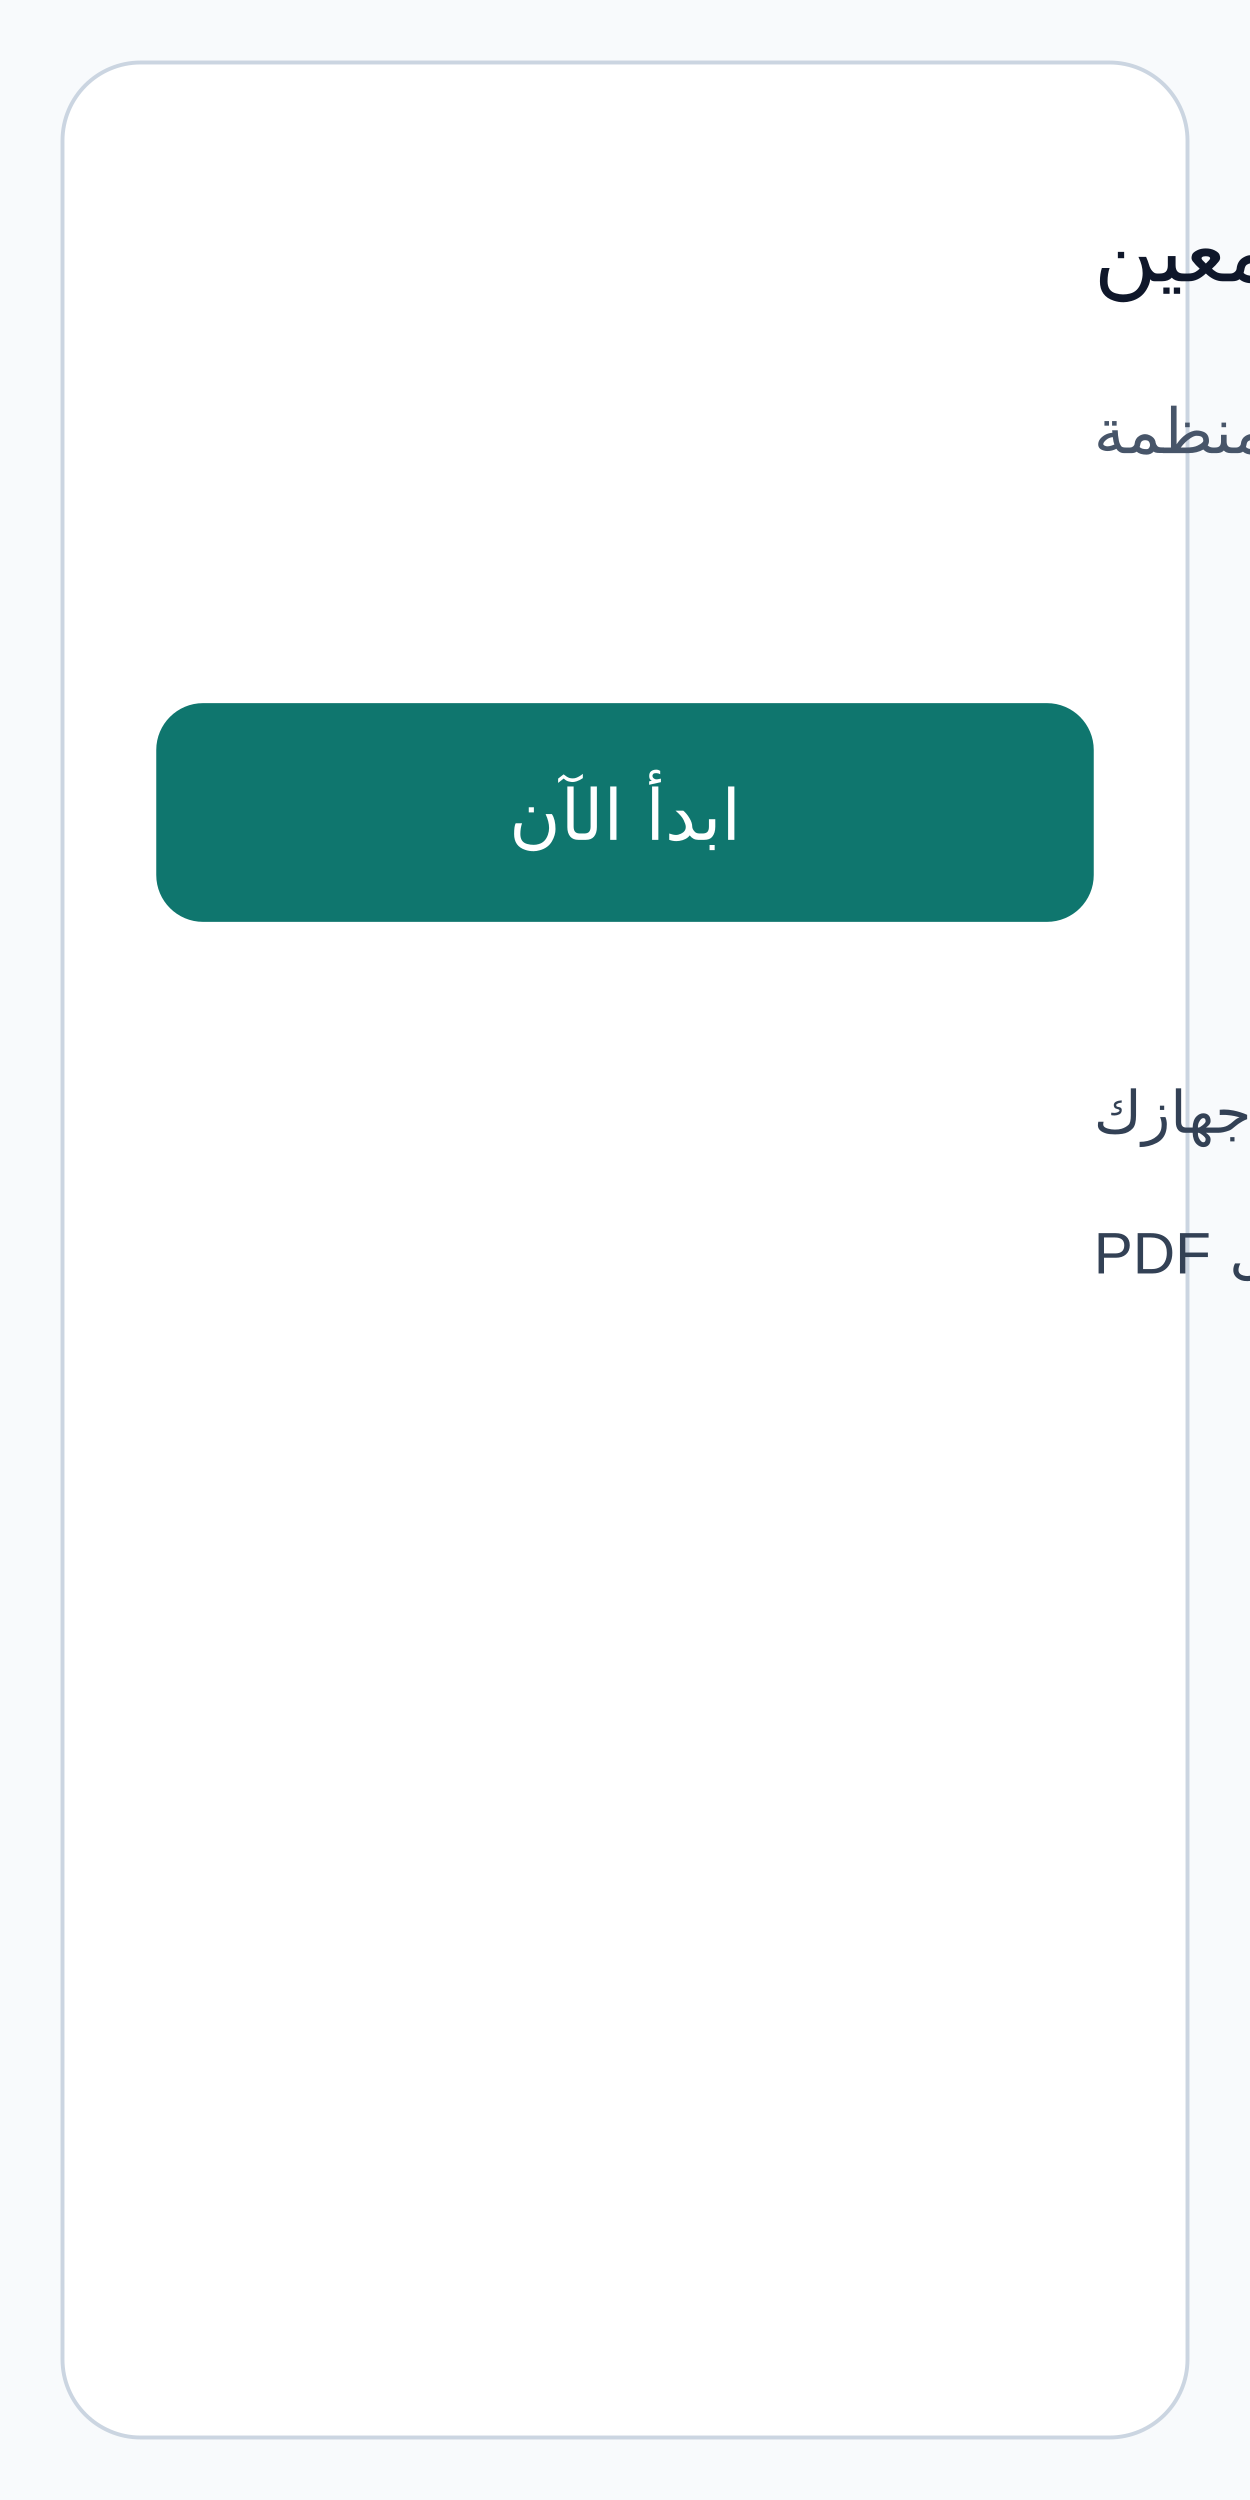
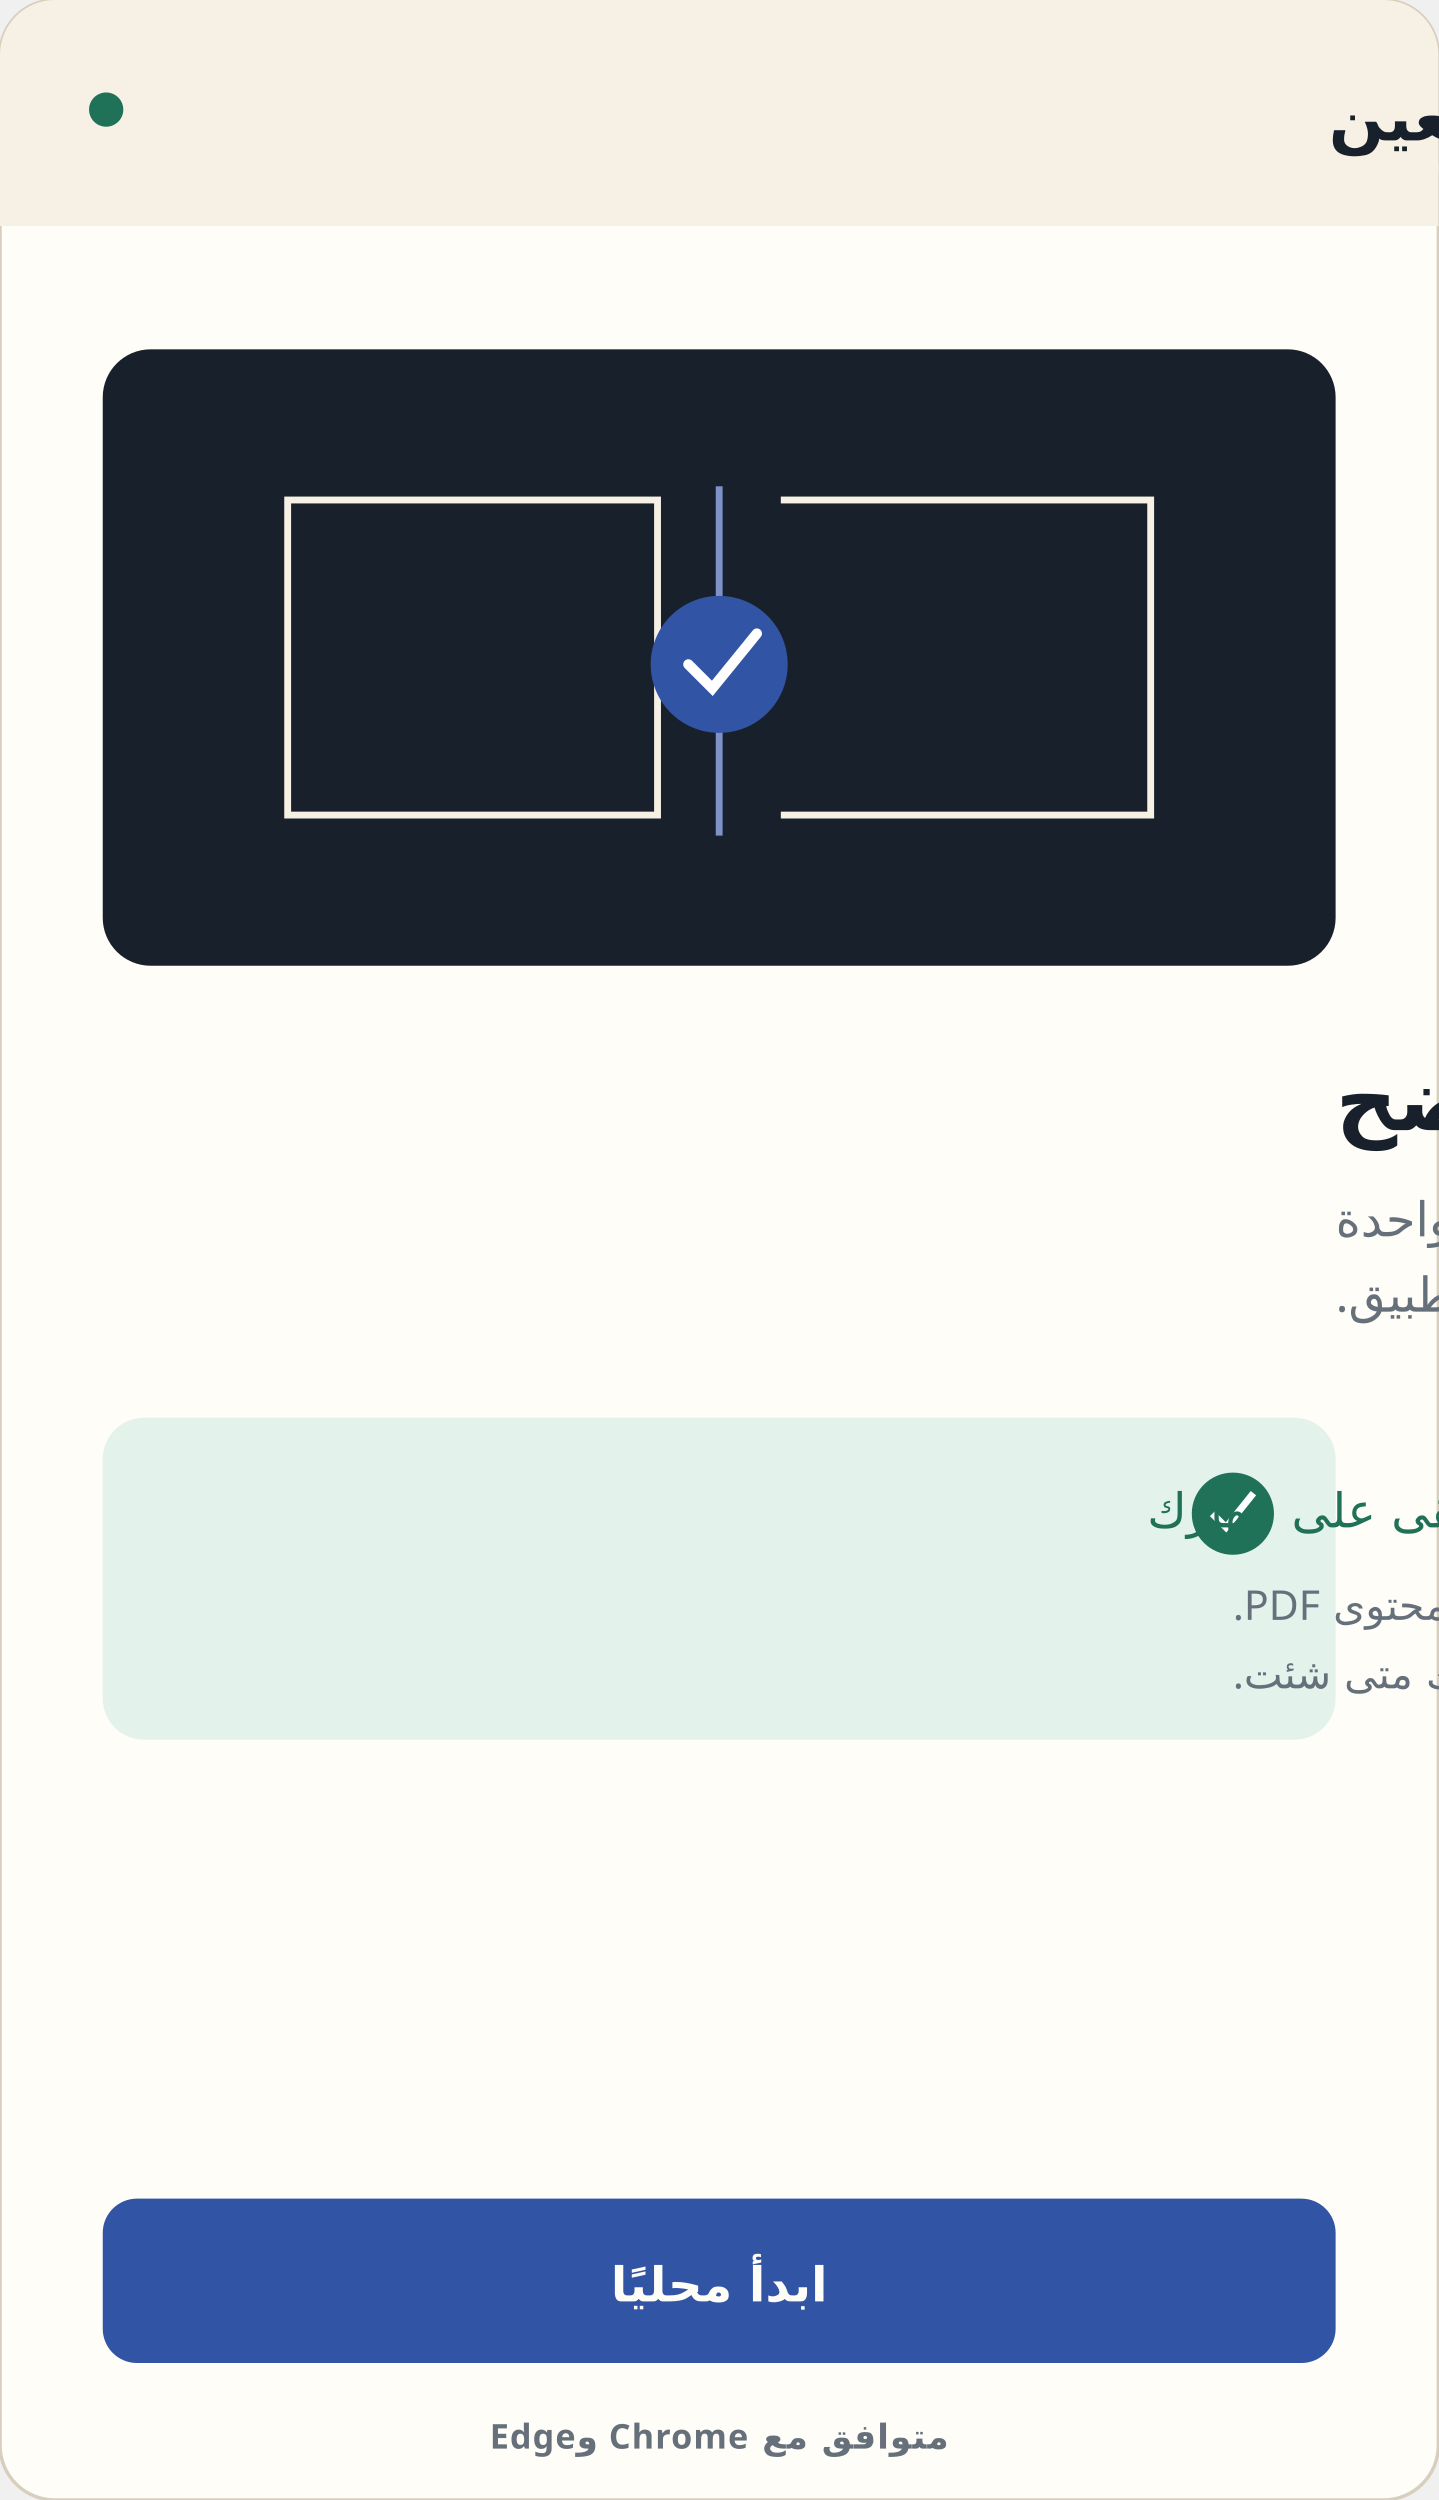
- <svg xmlns="http://www.w3.org/2000/svg" width="320" height="640" viewBox="0 0 320 640" direction="rtl">
-   <rect width="320" height="640" fill="#f8fafc" />
-   <rect x="16" y="16" width="288" height="608" rx="20" fill="#ffffff" stroke="#cbd5e1" />
-   <text x="280" y="72" text-anchor="end" font-family="Arial" font-size="22" fill="#0f172a">معين</text>
-   <text x="280" y="116" text-anchor="end" font-family="Arial" font-size="16" fill="#475569">ابدأ جلسة هادئة ومنظمة</text>
-   <rect x="40" y="180" width="240" height="56" rx="12" fill="#0f766e" />
-   <text x="160" y="215" text-anchor="middle" font-family="Arial" font-size="18" fill="#ffffff">ابدأ الآن</text>
-   <text x="280" y="290" text-anchor="end" font-family="Arial" font-size="15" fill="#334155">بياناتك تبقى على جهازك</text>
-   <text x="280" y="326" text-anchor="end" font-family="Arial" font-size="15" fill="#334155">لا نقرأ محتوى PDF</text>
+ <svg xmlns="http://www.w3.org/2000/svg" width="420" height="730" viewBox="0 0 420 730">
+   <defs>
+     <style>
+       .canvas{fill:#e9e2d5}.panel{fill:#fffdf8;stroke:#d8cebd;stroke-width:1}.bar{fill:#f6f0e5}.ink{fill:#18212b}.muted{fill:#66707a}.accent{fill:#3154a5}.accentSoft{fill:#e8edfa}.success{fill:#1f7257}.successSoft{fill:#e4f2ec}.warn{fill:#9b5a1d}.warnSoft{fill:#fff0d8}.danger{fill:#ad3b42}.dangerSoft{fill:#fae9ea}.rule{stroke:#d8cebd;stroke-width:1}.focus{fill:none;stroke:#3154a5;stroke-width:3}.card{fill:#fffdf8;stroke:#d8cebd;stroke-width:1}.dark{fill:#18212b}.white{fill:#fffdf8}.t{font-family:'Cairo',sans-serif;direction:rtl;unicode-bidi:plaintext}.h1{font-size:25px;font-weight:700}.h2{font-size:19px;font-weight:700}.body{font-size:14px;font-weight:500}.small{font-size:12px;font-weight:500}.tiny{font-size:10px;font-weight:600;letter-spacing:.3px}.num{font-family:'Cairo',sans-serif;font-variant-numeric:tabular-nums}.button{fill:#3154a5}.buttonText{fill:#fffdf8;font-family:'Cairo',sans-serif;font-size:14px;font-weight:700;direction:rtl}.outline{fill:#fffdf8;stroke:#3154a5;stroke-width:1.5}.field{fill:#fffdf8;stroke:#bdb3a3;stroke-width:1.2}.screenLabel{font-family:'Cairo',sans-serif;font-size:15px;font-weight:700;fill:#39424c;direction:rtl}.chip{fill:#eef1f4}.dot{fill:#3154a5}.coverA{fill:#3154a5}.coverB{fill:#b56924}.coverC{fill:#4b7a69}
+     </style>
+   </defs>
+   <g transform="translate(0 0)">
+     <text x="420" y="-18" text-anchor="end" class="screenLabel">01 — البداية والخصوصية</text>
+     <rect class="panel" width="420" height="730" rx="16" />
+     <rect class="bar" width="420" height="66" rx="16" />
+     <rect class="bar" y="48" width="420" height="18" />
+     <text x="388" y="41" text-anchor="end" class="t h2 ink">معين</text>
+     <circle cx="31" cy="32" r="5" class="success" />
+     <g transform="translate(30 102)">
+       <rect width="360" height="180" rx="14" class="dark" />
+       <path d="M54 44h108v92H54zM198 44h108v92H198" fill="none" stroke="#f6f0e5" stroke-width="2" />
+       <path d="M180 40v102" stroke="#7e91c8" stroke-width="2" />
+       <circle cx="180" cy="92" r="20" fill="#3154a5" />
+       <path d="M171 92l7 7 13-16" fill="none" stroke="#fff" stroke-width="3" stroke-linecap="round" />
+     </g>
+     <text x="390" y="330" text-anchor="end" class="t h1 ink">اقرأ بهدف واضح</text>
+     <text x="390" y="361" text-anchor="end" class="t body muted">اختر لماذا تقرأ، وسنرتّب لك جلسة واحدة</text>
+     <text x="390" y="383" text-anchor="end" class="t body muted">تساعدك على الفهم والاسترجاع والتطبيق.</text>
+     <g transform="translate(30 414)">
+       <rect width="360" height="94" rx="12" class="successSoft" />
+       <circle cx="330" cy="28" r="12" class="success" />
+       <path d="M324 28l4 4 8-10" fill="none" stroke="#fff" stroke-width="2" />
+       <text x="305" y="32" text-anchor="end" class="t body success">بياناتك تبقى على جهازك</text>
+       <text x="330" y="59" text-anchor="end" class="t small muted">لا حساب، لا سحابة، ولا قراءة لمحتوى PDF.</text>
+       <text x="330" y="79" text-anchor="end" class="t small muted">يمكنك تصدير كل بياناتك متى شئت.</text>
+     </g>
+     <rect x="30" y="642" width="360" height="48" rx="10" class="button" />
+     <text x="210" y="672" text-anchor="middle" class="buttonText">ابدأ محليًا</text>
+     <text x="210" y="715" text-anchor="middle" class="t tiny muted">متوافق مع Chrome وEdge</text>
+   </g>
</svg>
